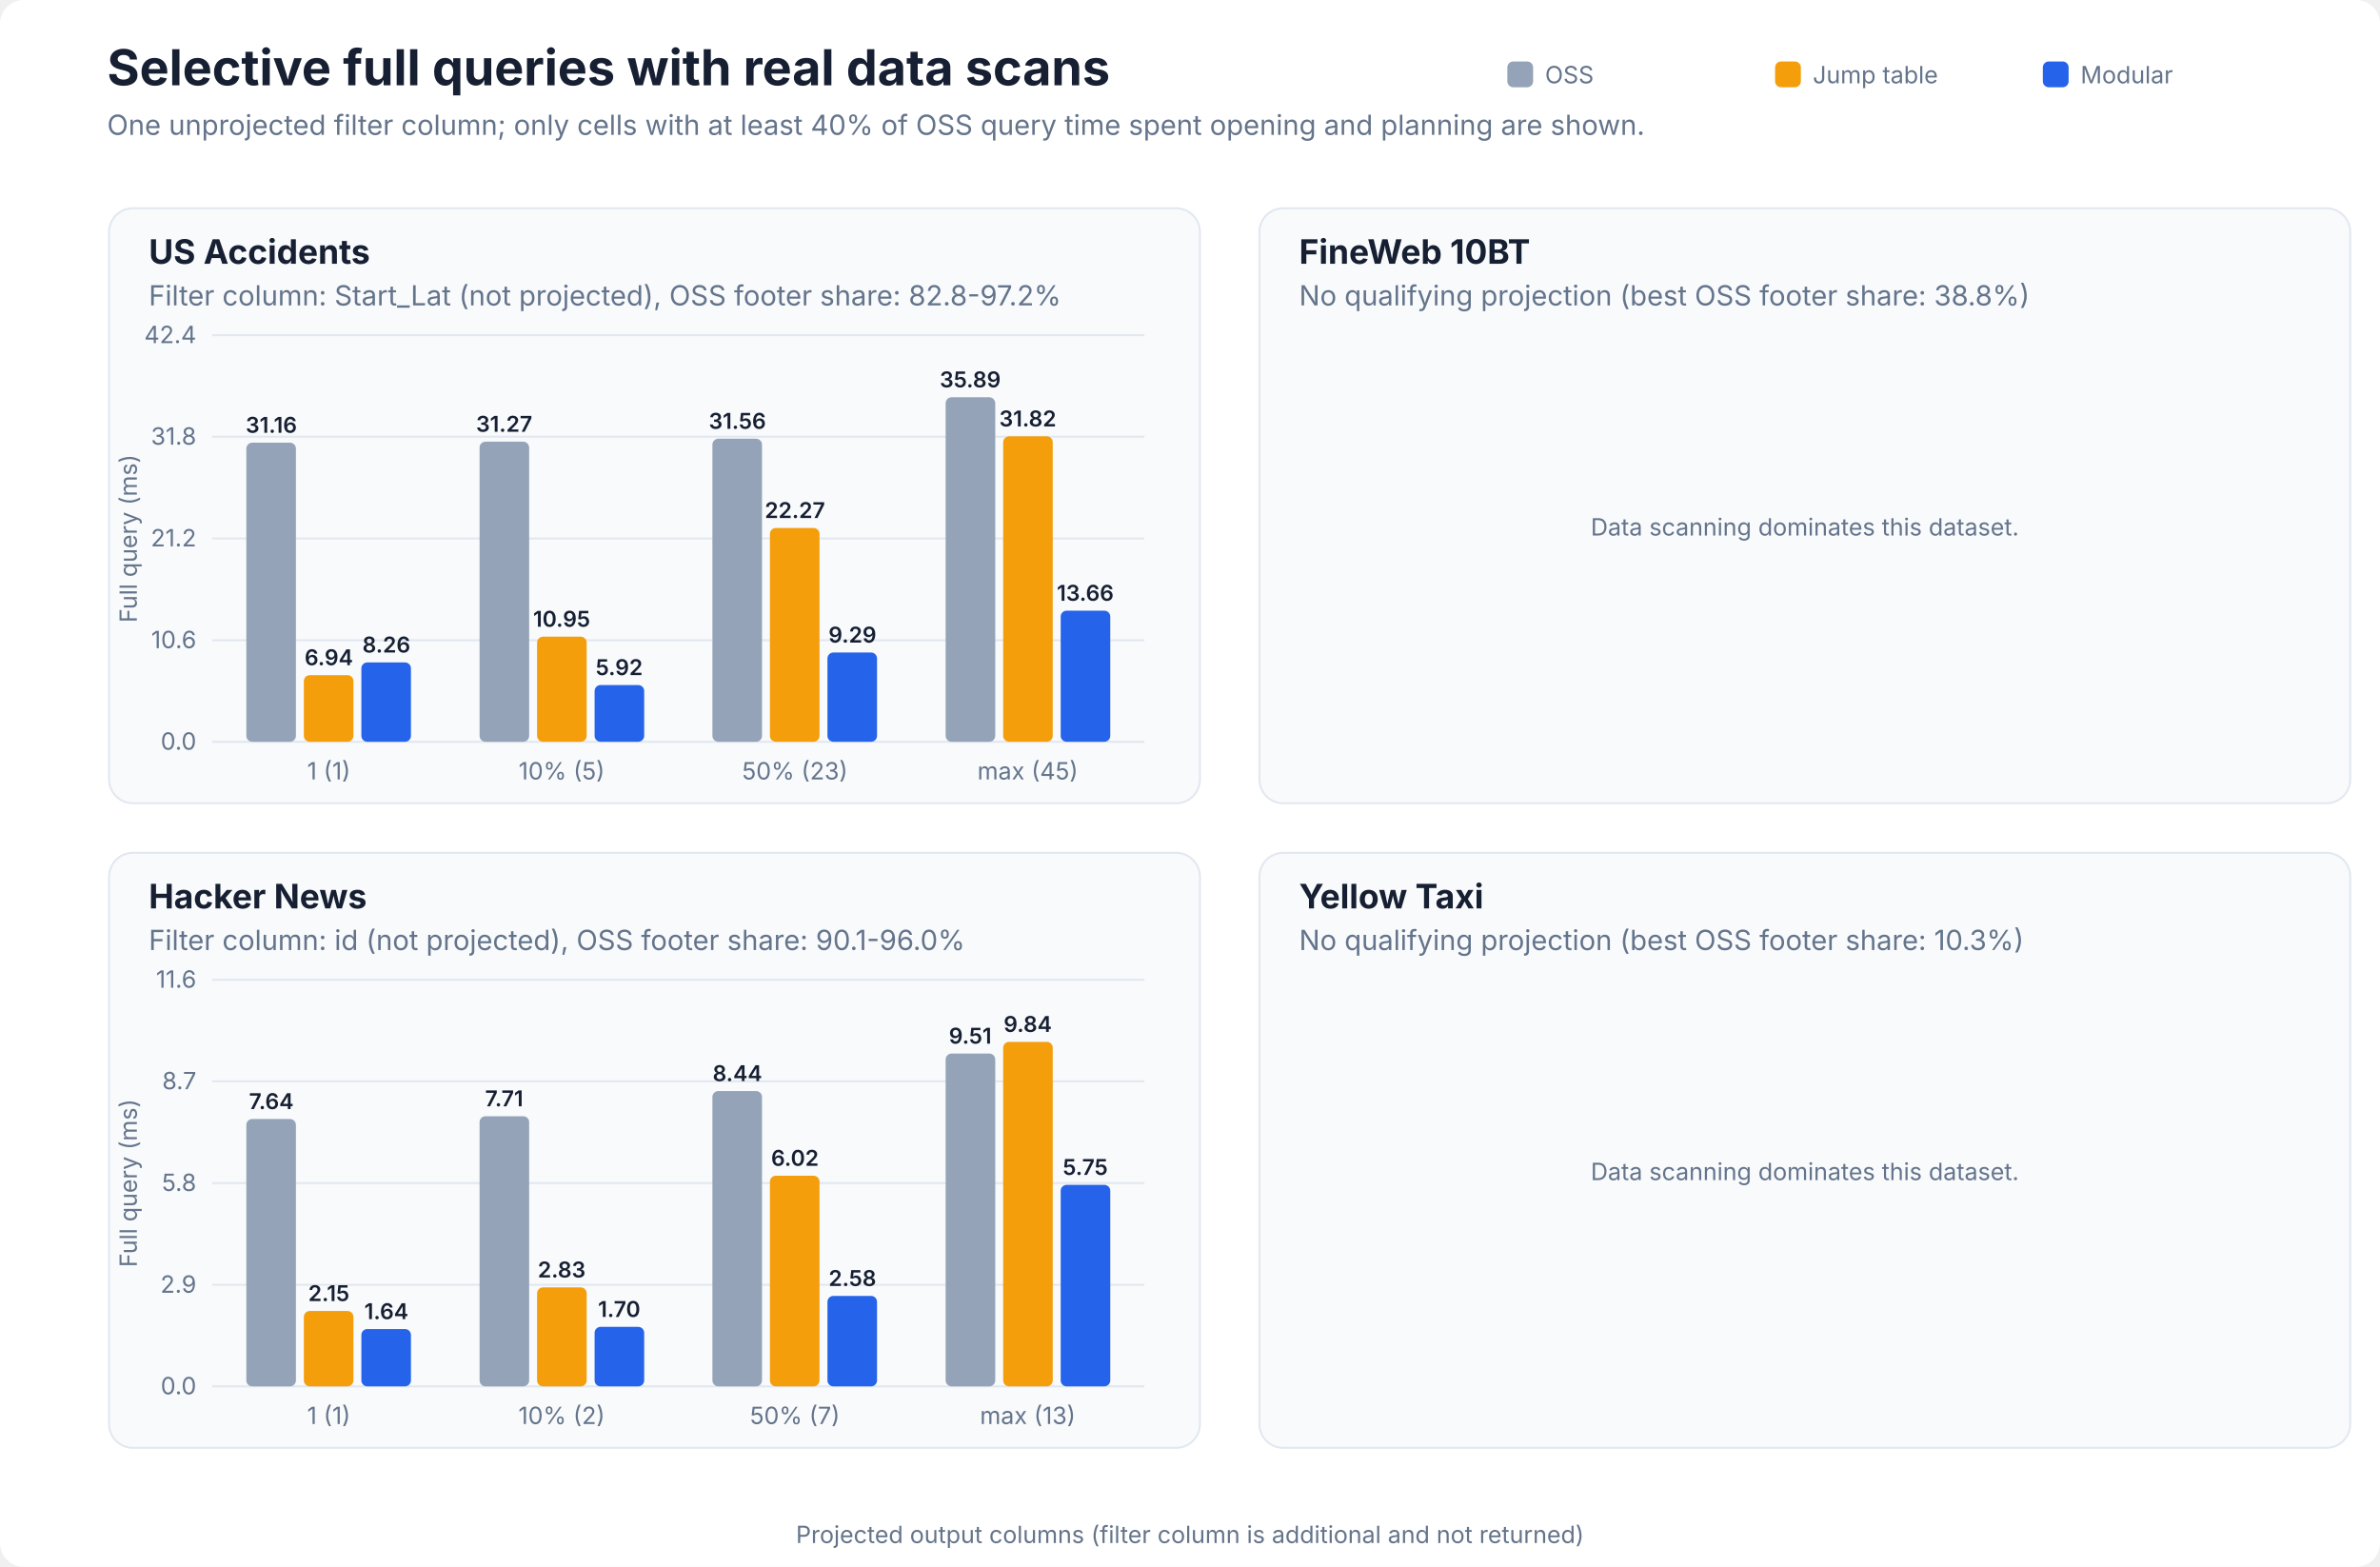
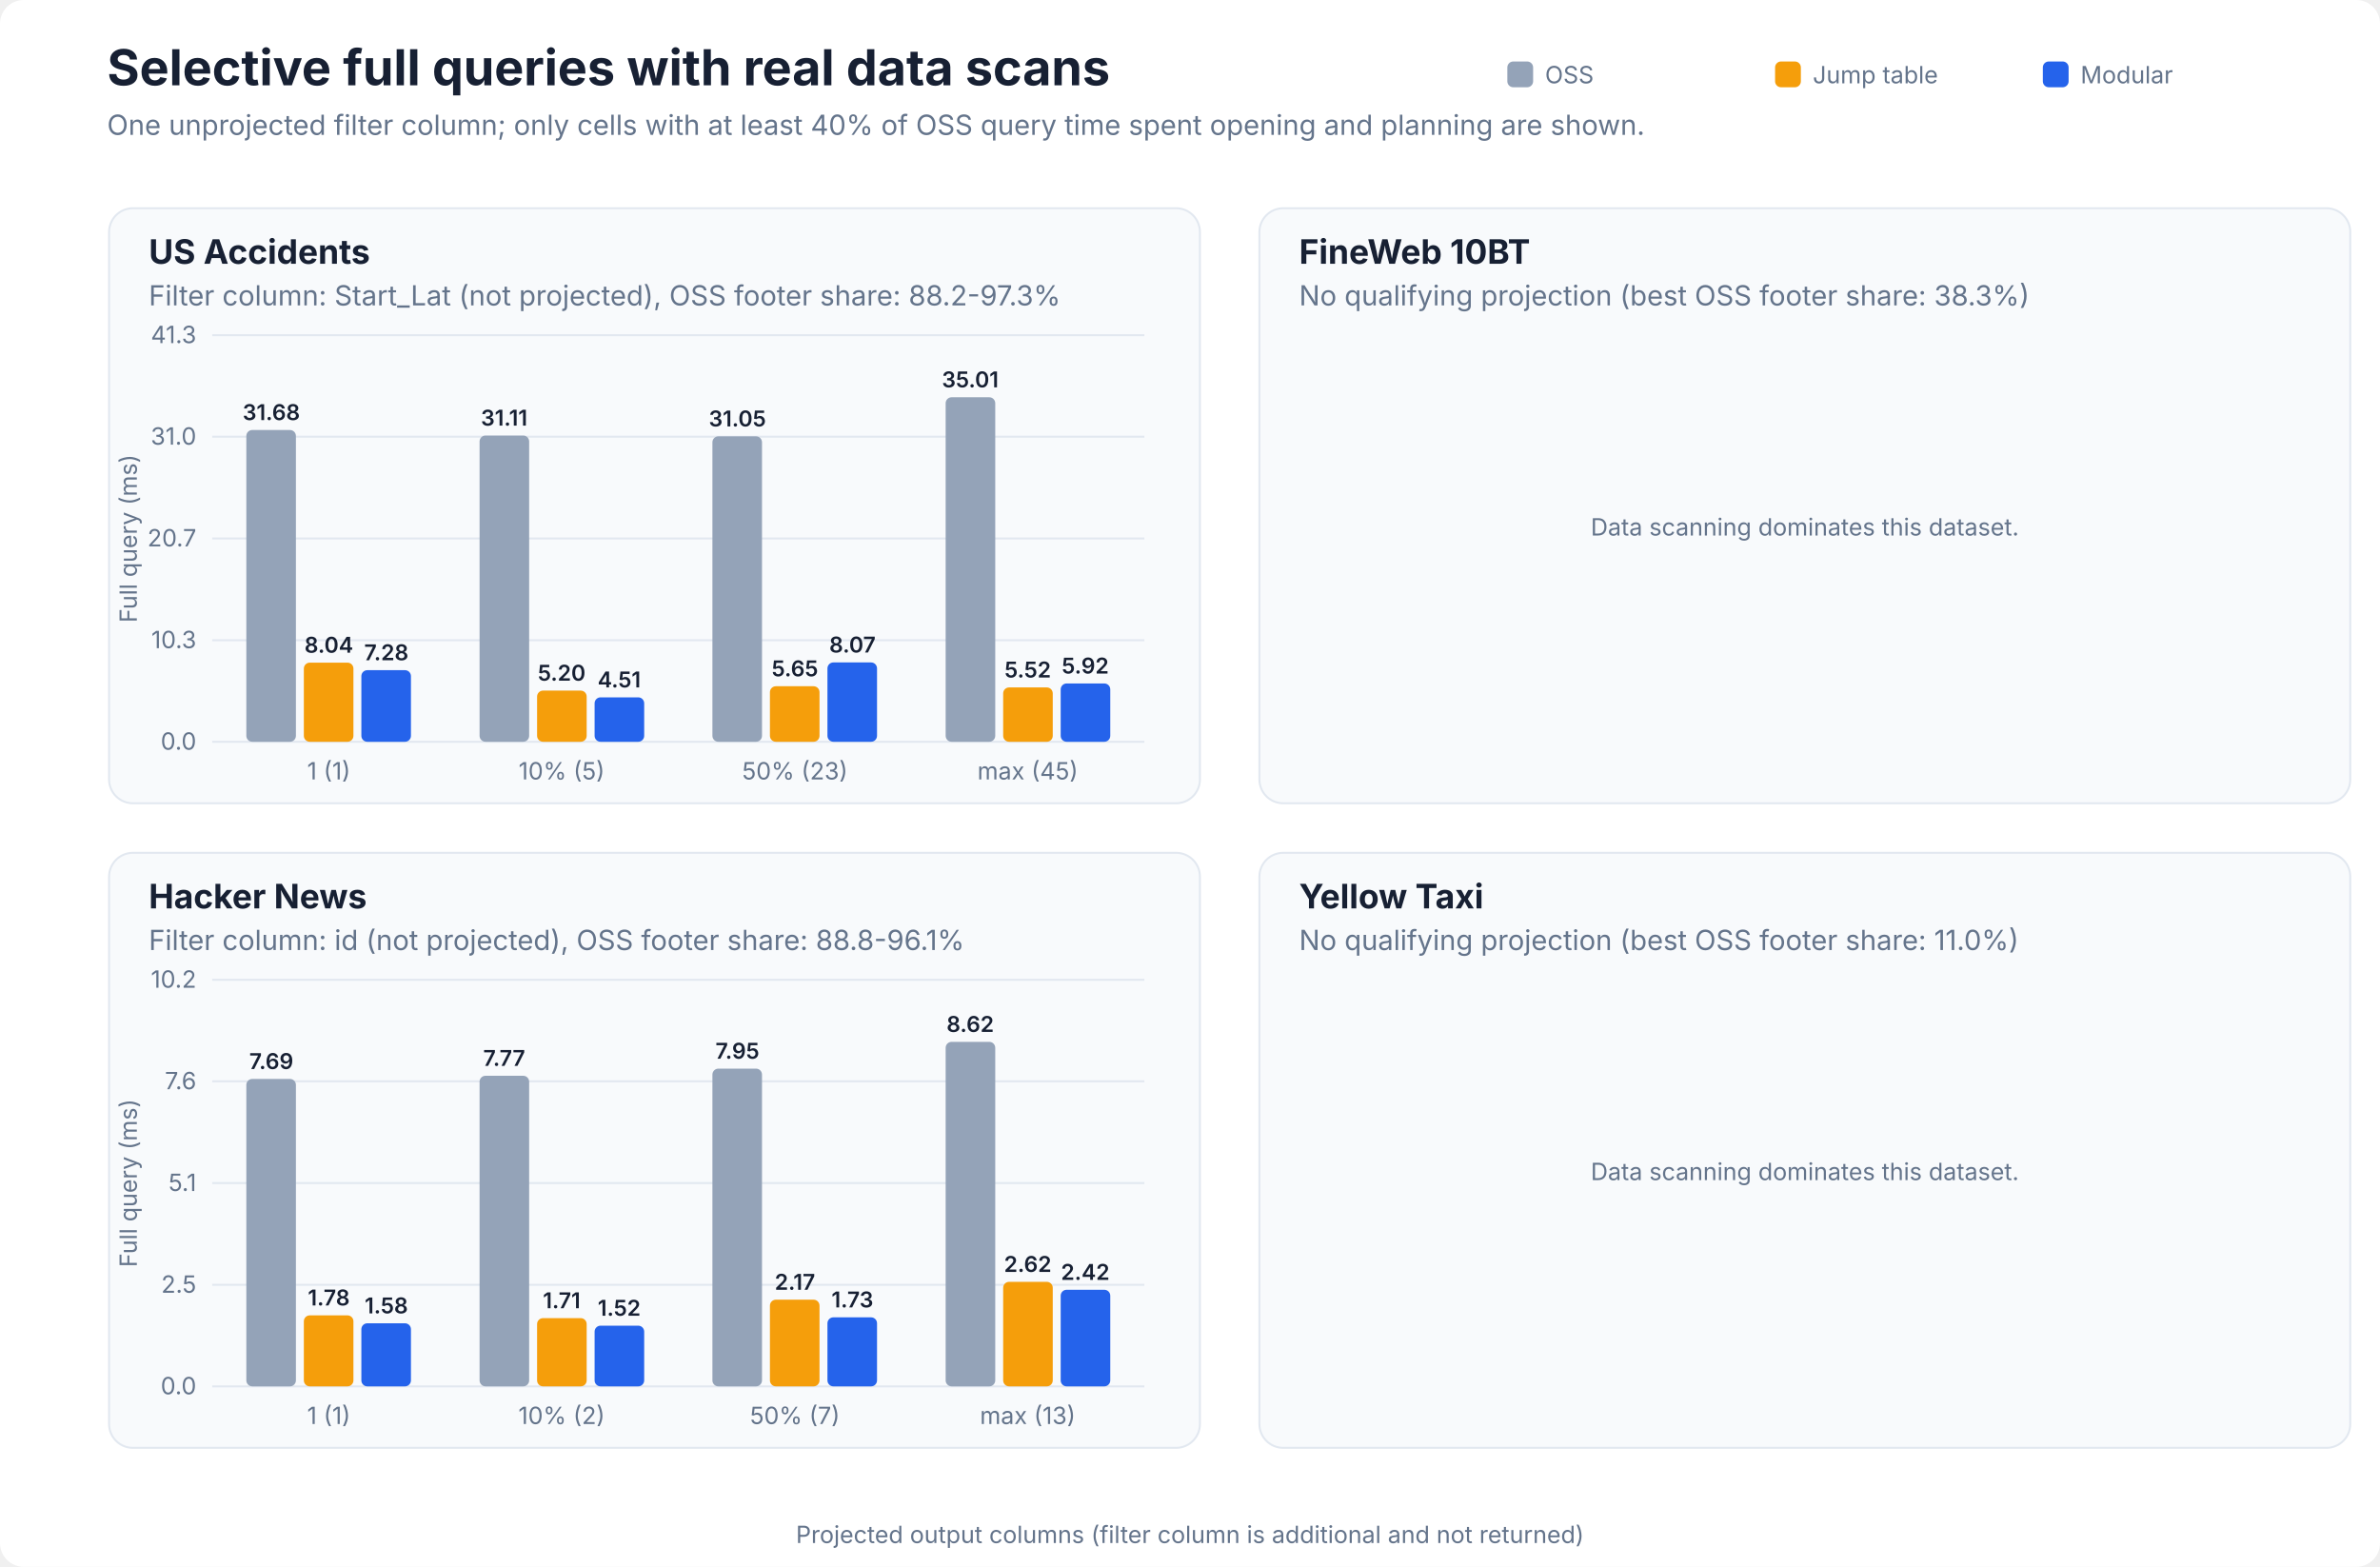
<svg xmlns="http://www.w3.org/2000/svg" width="1200" height="790" viewBox="0 0 1200 790">
  <style>
text { font-family: Inter, ui-sans-serif, system-ui, sans-serif; fill: #172033; }
.title { font-size: 25px; font-weight: 700; }
.subtitle { font-size: 14px; fill: #64748b; }
.panel-title { font-size: 17px; font-weight: 650; }
.axis { font-size: 12px; fill: #64748b; }
.value { font-size: 11px; font-weight: 600; }
.grid { stroke: #e2e8f0; stroke-width: 1; }
</style>
  <rect width="1200" height="790" fill="#ffffff" rx="12" />
  <text class="title" x="54" y="43">Selective full queries with real data scans</text>
  <text class="subtitle" x="54" y="68">One unprojected filter column; only cells with at least 40% of OSS query time spent opening and planning are shown.</text>
  <rect x="760" y="31" width="13" height="13" rx="3" fill="#94a3b8" />
  <text class="axis" x="779" y="42">OSS</text>
  <rect x="895" y="31" width="13" height="13" rx="3" fill="#f59e0b" />
  <text class="axis" x="914" y="42">Jump table</text>
  <rect x="1030" y="31" width="13" height="13" rx="3" fill="#2563eb" />
  <text class="axis" x="1049" y="42">Modular</text>
  <rect x="55" y="105" width="550" height="300" rx="12" fill="#f8fafc" stroke="#e2e8f0" />
  <text class="panel-title" x="75" y="133">US Accidents</text>
-   <text class="subtitle" x="75" y="154">Filter column: Start_Lat (not projected), OSS footer share: 82.8-97.2%</text>
+   <text class="subtitle" x="75" y="154">Filter column: Start_Lat (not projected), OSS footer share: 88.2-97.3%</text>
  <line class="grid" x1="107" y1="374.0" x2="577" y2="374.0" />
  <text class="axis" x="99" y="378.0" text-anchor="end">0.0</text>
  <line class="grid" x1="107" y1="322.8" x2="577" y2="322.8" />
-   <text class="axis" x="99" y="326.8" text-anchor="end">10.6</text>
+   <text class="axis" x="99" y="326.8" text-anchor="end">10.3</text>
  <line class="grid" x1="107" y1="271.5" x2="577" y2="271.5" />
-   <text class="axis" x="99" y="275.5" text-anchor="end">21.2</text>
+   <text class="axis" x="99" y="275.5" text-anchor="end">20.7</text>
  <line class="grid" x1="107" y1="220.2" x2="577" y2="220.2" />
-   <text class="axis" x="99" y="224.2" text-anchor="end">31.8</text>
+   <text class="axis" x="99" y="224.2" text-anchor="end">31.0</text>
  <line class="grid" x1="107" y1="169.0" x2="577" y2="169.0" />
-   <text class="axis" x="99" y="173.0" text-anchor="end">42.4</text>
+   <text class="axis" x="99" y="173.0" text-anchor="end">41.3</text>
  <text class="axis" x="165.8" y="393" text-anchor="middle">1 (1)</text>
-   <rect x="124.2" y="223.2" width="25" height="150.8" rx="3" fill="#94a3b8" />
-   <text class="value" x="136.8" y="218.2" text-anchor="middle">31.16</text>
-   <rect x="153.2" y="340.4" width="25" height="33.6" rx="3" fill="#f59e0b" />
-   <text class="value" x="165.8" y="335.4" text-anchor="middle">6.94</text>
-   <rect x="182.2" y="334.0" width="25" height="40.0" rx="3" fill="#2563eb" />
-   <text class="value" x="194.8" y="329.0" text-anchor="middle">8.26</text>
+   <rect x="124.2" y="216.8" width="25" height="157.2" rx="3" fill="#94a3b8" />
+   <text class="value" x="136.8" y="211.8" text-anchor="middle">31.68</text>
+   <rect x="153.2" y="334.1" width="25" height="39.9" rx="3" fill="#f59e0b" />
+   <text class="value" x="165.8" y="329.1" text-anchor="middle">8.04</text>
+   <rect x="182.2" y="337.9" width="25" height="36.1" rx="3" fill="#2563eb" />
+   <text class="value" x="194.8" y="332.9" text-anchor="middle">7.28</text>
  <text class="axis" x="283.2" y="393" text-anchor="middle">10% (5)</text>
-   <rect x="241.8" y="222.7" width="25" height="151.3" rx="3" fill="#94a3b8" />
-   <text class="value" x="254.2" y="217.7" text-anchor="middle">31.27</text>
-   <rect x="270.8" y="321.0" width="25" height="53.0" rx="3" fill="#f59e0b" />
-   <text class="value" x="283.2" y="316.0" text-anchor="middle">10.95</text>
-   <rect x="299.8" y="345.4" width="25" height="28.6" rx="3" fill="#2563eb" />
-   <text class="value" x="312.2" y="340.4" text-anchor="middle">5.92</text>
+   <rect x="241.8" y="219.6" width="25" height="154.4" rx="3" fill="#94a3b8" />
+   <text class="value" x="254.2" y="214.6" text-anchor="middle">31.11</text>
+   <rect x="270.8" y="348.2" width="25" height="25.8" rx="3" fill="#f59e0b" />
+   <text class="value" x="283.2" y="343.2" text-anchor="middle">5.20</text>
+   <rect x="299.8" y="351.6" width="25" height="22.4" rx="3" fill="#2563eb" />
+   <text class="value" x="312.2" y="346.6" text-anchor="middle">4.51</text>
  <text class="axis" x="400.8" y="393" text-anchor="middle">50% (23)</text>
-   <rect x="359.2" y="221.2" width="25" height="152.8" rx="3" fill="#94a3b8" />
-   <text class="value" x="371.8" y="216.2" text-anchor="middle">31.56</text>
-   <rect x="388.2" y="266.2" width="25" height="107.8" rx="3" fill="#f59e0b" />
-   <text class="value" x="400.8" y="261.2" text-anchor="middle">22.27</text>
-   <rect x="417.2" y="329.0" width="25" height="45.0" rx="3" fill="#2563eb" />
-   <text class="value" x="429.8" y="324.0" text-anchor="middle">9.29</text>
+   <rect x="359.2" y="220.0" width="25" height="154.0" rx="3" fill="#94a3b8" />
+   <text class="value" x="371.8" y="215.0" text-anchor="middle">31.05</text>
+   <rect x="388.2" y="346.0" width="25" height="28.0" rx="3" fill="#f59e0b" />
+   <text class="value" x="400.8" y="341.0" text-anchor="middle">5.65</text>
+   <rect x="417.2" y="334.0" width="25" height="40.0" rx="3" fill="#2563eb" />
+   <text class="value" x="429.8" y="329.0" text-anchor="middle">8.07</text>
  <text class="axis" x="518.2" y="393" text-anchor="middle">max (45)</text>
  <rect x="476.8" y="200.3" width="25" height="173.7" rx="3" fill="#94a3b8" />
-   <text class="value" x="489.2" y="195.3" text-anchor="middle">35.89</text>
-   <rect x="505.8" y="220.0" width="25" height="154.0" rx="3" fill="#f59e0b" />
-   <text class="value" x="518.2" y="215.0" text-anchor="middle">31.82</text>
-   <rect x="534.8" y="307.9" width="25" height="66.1" rx="3" fill="#2563eb" />
-   <text class="value" x="547.2" y="302.9" text-anchor="middle">13.66</text>
+   <text class="value" x="489.2" y="195.3" text-anchor="middle">35.01</text>
+   <rect x="505.8" y="346.6" width="25" height="27.4" rx="3" fill="#f59e0b" />
+   <text class="value" x="518.2" y="341.6" text-anchor="middle">5.52</text>
+   <rect x="534.8" y="344.6" width="25" height="29.4" rx="3" fill="#2563eb" />
+   <text class="value" x="547.2" y="339.6" text-anchor="middle">5.92</text>
  <text class="axis" transform="translate(69,271.5) rotate(-90)" text-anchor="middle">Full query (ms)</text>
  <rect x="635" y="105" width="550" height="300" rx="12" fill="#f8fafc" stroke="#e2e8f0" />
  <text class="panel-title" x="655" y="133">FineWeb 10BT</text>
-   <text class="subtitle" x="655" y="154">No qualifying projection (best OSS footer share: 38.8%)</text>
+   <text class="subtitle" x="655" y="154">No qualifying projection (best OSS footer share: 38.3%)</text>
  <text class="axis" x="910" y="270" text-anchor="middle">Data scanning dominates this dataset.</text>
  <rect x="55" y="430" width="550" height="300" rx="12" fill="#f8fafc" stroke="#e2e8f0" />
  <text class="panel-title" x="75" y="458">Hacker News</text>
-   <text class="subtitle" x="75" y="479">Filter column: id (not projected), OSS footer share: 90.1-96.0%</text>
+   <text class="subtitle" x="75" y="479">Filter column: id (not projected), OSS footer share: 88.8-96.1%</text>
  <line class="grid" x1="107" y1="699.0" x2="577" y2="699.0" />
  <text class="axis" x="99" y="703.0" text-anchor="end">0.0</text>
  <line class="grid" x1="107" y1="647.8" x2="577" y2="647.8" />
-   <text class="axis" x="99" y="651.8" text-anchor="end">2.9</text>
+   <text class="axis" x="99" y="651.8" text-anchor="end">2.5</text>
  <line class="grid" x1="107" y1="596.5" x2="577" y2="596.5" />
-   <text class="axis" x="99" y="600.5" text-anchor="end">5.8</text>
+   <text class="axis" x="99" y="600.5" text-anchor="end">5.1</text>
  <line class="grid" x1="107" y1="545.2" x2="577" y2="545.2" />
-   <text class="axis" x="99" y="549.2" text-anchor="end">8.7</text>
+   <text class="axis" x="99" y="549.2" text-anchor="end">7.6</text>
  <line class="grid" x1="107" y1="494.0" x2="577" y2="494.0" />
-   <text class="axis" x="99" y="498.0" text-anchor="end">11.6</text>
+   <text class="axis" x="99" y="498.0" text-anchor="end">10.2</text>
  <text class="axis" x="165.8" y="718" text-anchor="middle">1 (1)</text>
-   <rect x="124.2" y="564.2" width="25" height="134.8" rx="3" fill="#94a3b8" />
-   <text class="value" x="136.8" y="559.2" text-anchor="middle">7.64</text>
-   <rect x="153.2" y="661.0" width="25" height="38.0" rx="3" fill="#f59e0b" />
-   <text class="value" x="165.8" y="656.0" text-anchor="middle">2.15</text>
-   <rect x="182.2" y="670.1" width="25" height="28.9" rx="3" fill="#2563eb" />
-   <text class="value" x="194.8" y="665.1" text-anchor="middle">1.64</text>
+   <rect x="124.2" y="544.0" width="25" height="155.0" rx="3" fill="#94a3b8" />
+   <text class="value" x="136.8" y="539.0" text-anchor="middle">7.69</text>
+   <rect x="153.2" y="663.2" width="25" height="35.8" rx="3" fill="#f59e0b" />
+   <text class="value" x="165.8" y="658.2" text-anchor="middle">1.78</text>
+   <rect x="182.2" y="667.2" width="25" height="31.8" rx="3" fill="#2563eb" />
+   <text class="value" x="194.8" y="662.2" text-anchor="middle">1.58</text>
  <text class="axis" x="283.2" y="718" text-anchor="middle">10% (2)</text>
-   <rect x="241.8" y="562.8" width="25" height="136.2" rx="3" fill="#94a3b8" />
-   <text class="value" x="254.2" y="557.8" text-anchor="middle">7.71</text>
-   <rect x="270.8" y="649.1" width="25" height="49.9" rx="3" fill="#f59e0b" />
-   <text class="value" x="283.2" y="644.1" text-anchor="middle">2.83</text>
-   <rect x="299.8" y="669.0" width="25" height="30.0" rx="3" fill="#2563eb" />
-   <text class="value" x="312.2" y="664.0" text-anchor="middle">1.70</text>
+   <rect x="241.8" y="542.4" width="25" height="156.6" rx="3" fill="#94a3b8" />
+   <text class="value" x="254.2" y="537.4" text-anchor="middle">7.77</text>
+   <rect x="270.8" y="664.6" width="25" height="34.4" rx="3" fill="#f59e0b" />
+   <text class="value" x="283.2" y="659.6" text-anchor="middle">1.71</text>
+   <rect x="299.8" y="668.4" width="25" height="30.6" rx="3" fill="#2563eb" />
+   <text class="value" x="312.2" y="663.4" text-anchor="middle">1.52</text>
  <text class="axis" x="400.8" y="718" text-anchor="middle">50% (7)</text>
-   <rect x="359.2" y="550.1" width="25" height="148.9" rx="3" fill="#94a3b8" />
-   <text class="value" x="371.8" y="545.1" text-anchor="middle">8.44</text>
-   <rect x="388.2" y="592.8" width="25" height="106.2" rx="3" fill="#f59e0b" />
-   <text class="value" x="400.8" y="587.8" text-anchor="middle">6.02</text>
-   <rect x="417.2" y="653.4" width="25" height="45.6" rx="3" fill="#2563eb" />
-   <text class="value" x="429.8" y="648.4" text-anchor="middle">2.58</text>
+   <rect x="359.2" y="538.8" width="25" height="160.2" rx="3" fill="#94a3b8" />
+   <text class="value" x="371.8" y="533.8" text-anchor="middle">7.95</text>
+   <rect x="388.2" y="655.3" width="25" height="43.7" rx="3" fill="#f59e0b" />
+   <text class="value" x="400.8" y="650.3" text-anchor="middle">2.17</text>
+   <rect x="417.2" y="664.2" width="25" height="34.8" rx="3" fill="#2563eb" />
+   <text class="value" x="429.8" y="659.2" text-anchor="middle">1.73</text>
  <text class="axis" x="518.2" y="718" text-anchor="middle">max (13)</text>
-   <rect x="476.8" y="531.2" width="25" height="167.8" rx="3" fill="#94a3b8" />
-   <text class="value" x="489.2" y="526.2" text-anchor="middle">9.51</text>
-   <rect x="505.8" y="525.3" width="25" height="173.7" rx="3" fill="#f59e0b" />
-   <text class="value" x="518.2" y="520.3" text-anchor="middle">9.84</text>
-   <rect x="534.8" y="597.4" width="25" height="101.6" rx="3" fill="#2563eb" />
-   <text class="value" x="547.2" y="592.4" text-anchor="middle">5.75</text>
+   <rect x="476.8" y="525.3" width="25" height="173.7" rx="3" fill="#94a3b8" />
+   <text class="value" x="489.2" y="520.3" text-anchor="middle">8.62</text>
+   <rect x="505.8" y="646.3" width="25" height="52.7" rx="3" fill="#f59e0b" />
+   <text class="value" x="518.2" y="641.3" text-anchor="middle">2.62</text>
+   <rect x="534.8" y="650.3" width="25" height="48.7" rx="3" fill="#2563eb" />
+   <text class="value" x="547.2" y="645.3" text-anchor="middle">2.42</text>
  <text class="axis" transform="translate(69,596.5) rotate(-90)" text-anchor="middle">Full query (ms)</text>
  <rect x="635" y="430" width="550" height="300" rx="12" fill="#f8fafc" stroke="#e2e8f0" />
  <text class="panel-title" x="655" y="458">Yellow Taxi</text>
-   <text class="subtitle" x="655" y="479">No qualifying projection (best OSS footer share: 10.3%)</text>
+   <text class="subtitle" x="655" y="479">No qualifying projection (best OSS footer share: 11.0%)</text>
  <text class="axis" x="910" y="595" text-anchor="middle">Data scanning dominates this dataset.</text>
  <text class="axis" x="600" y="778" text-anchor="middle">Projected output columns (filter column is additional and not returned)</text>
</svg>
